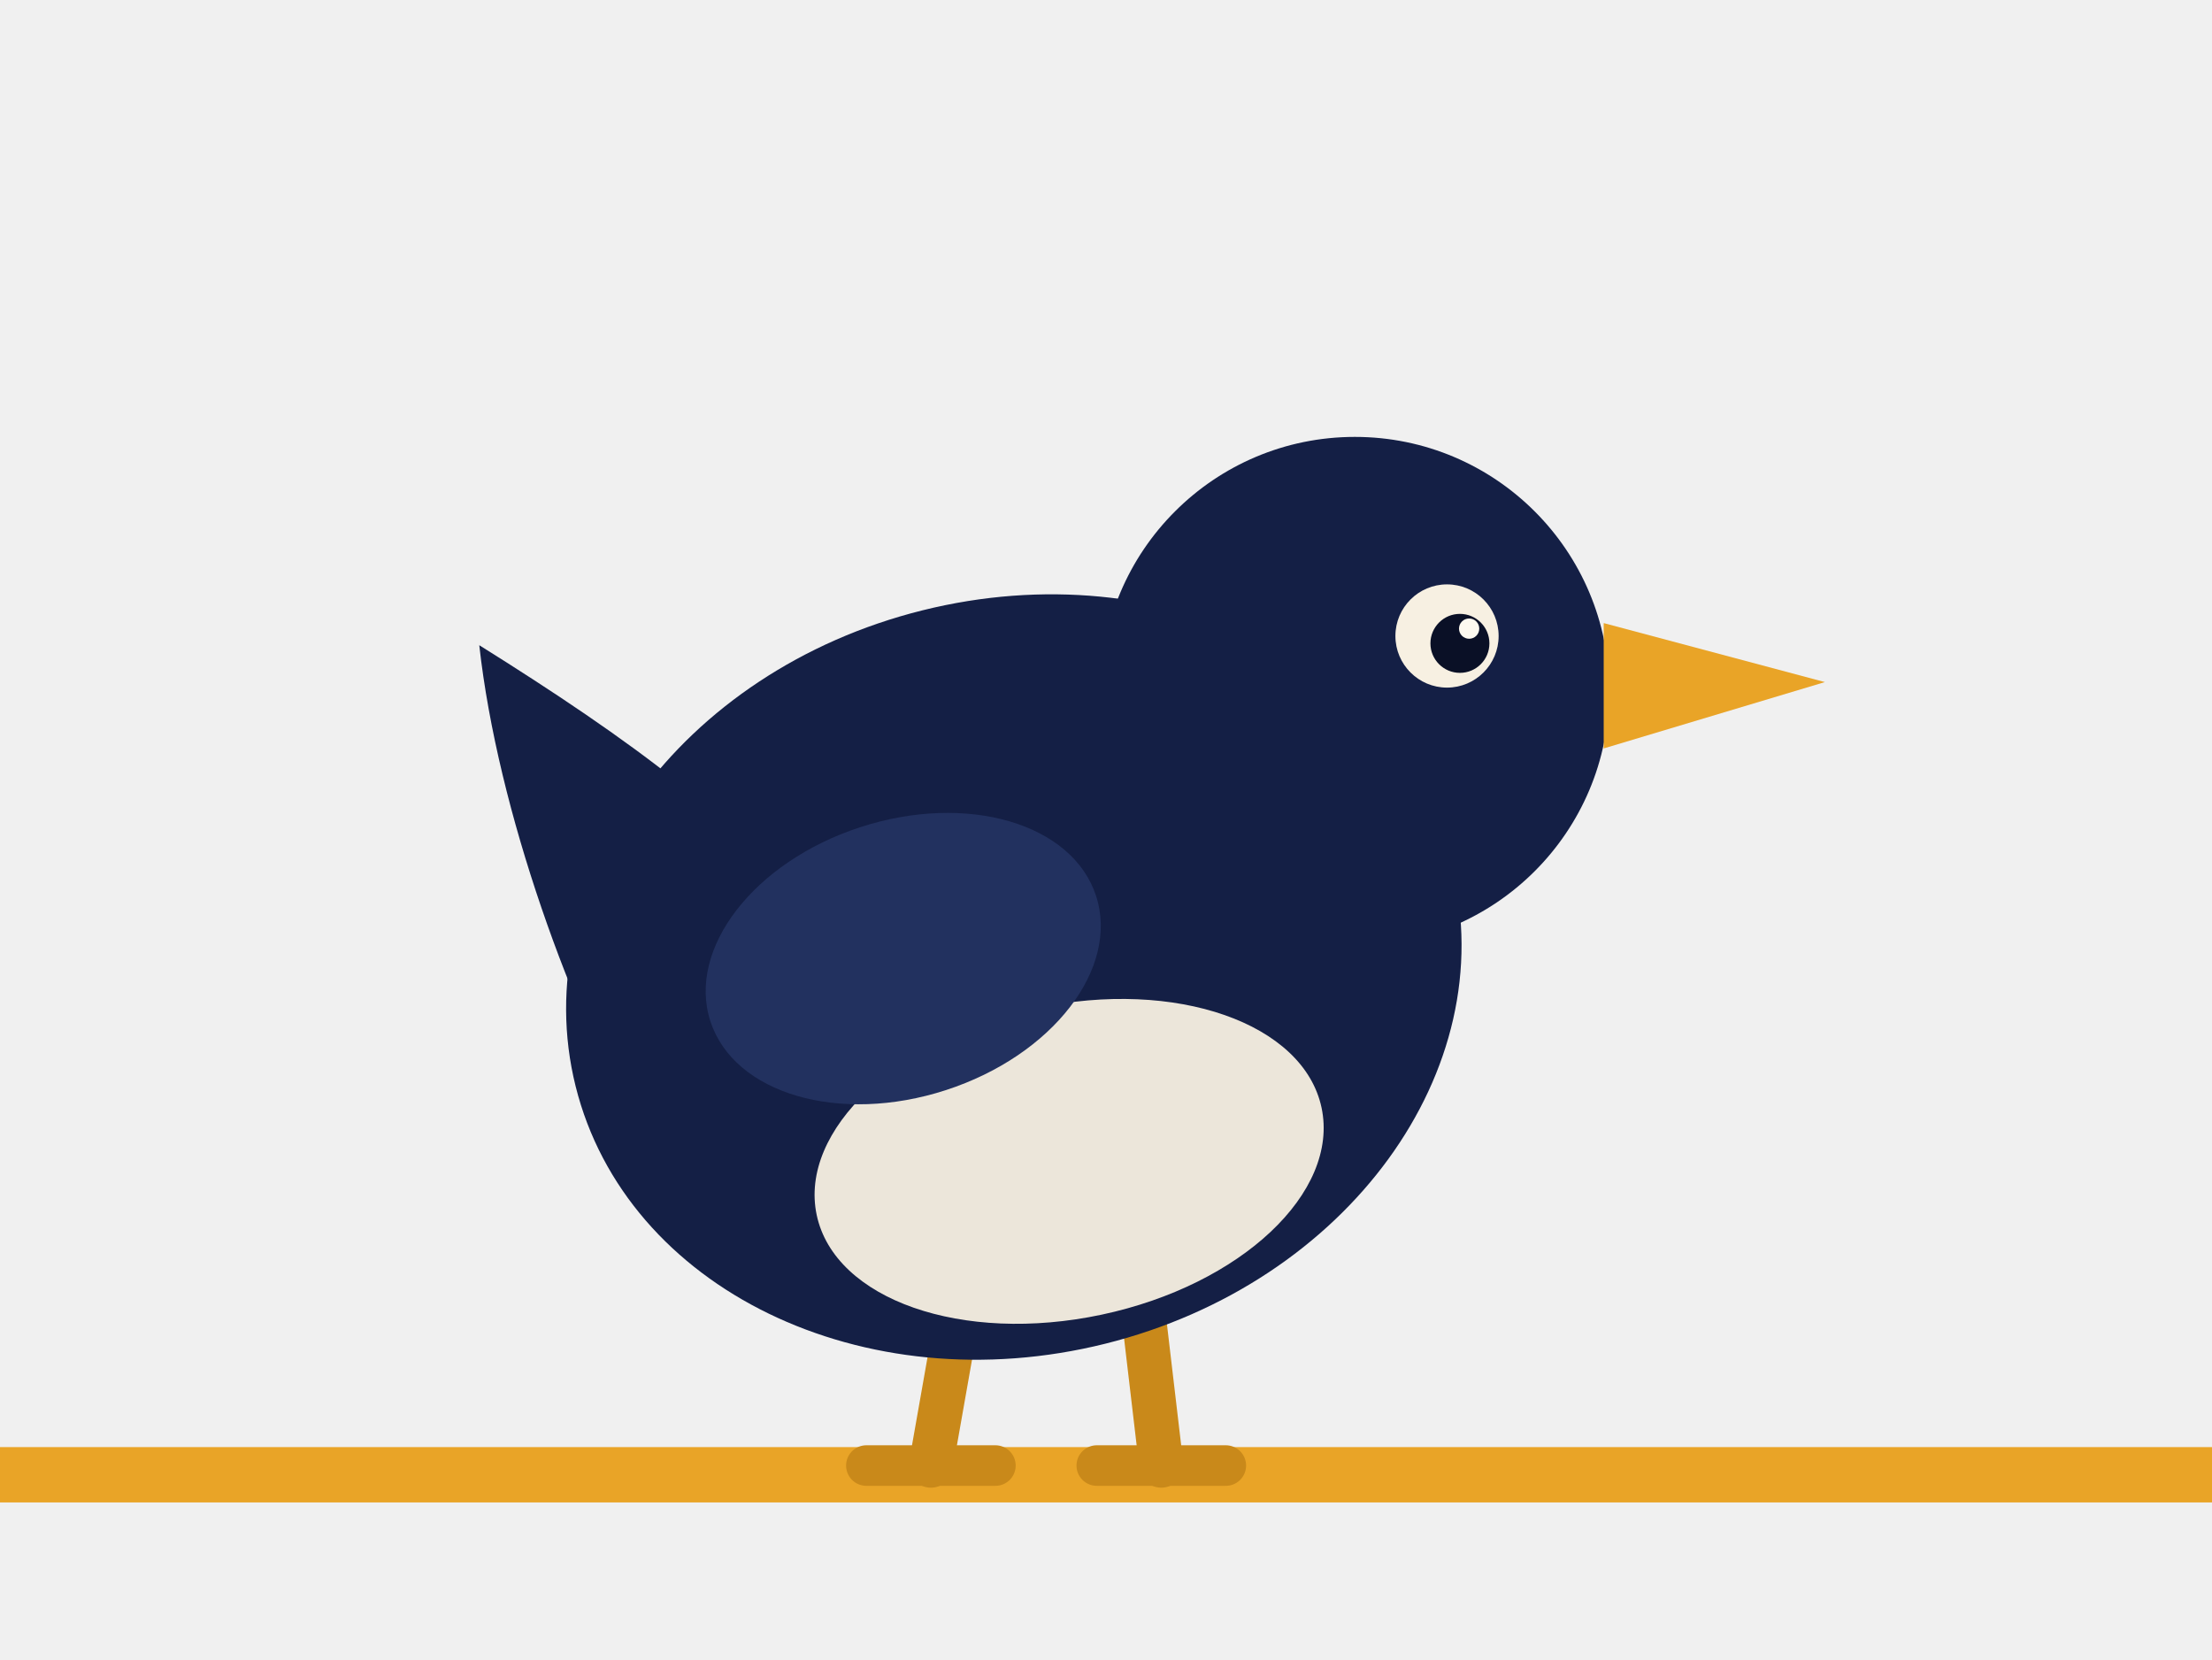
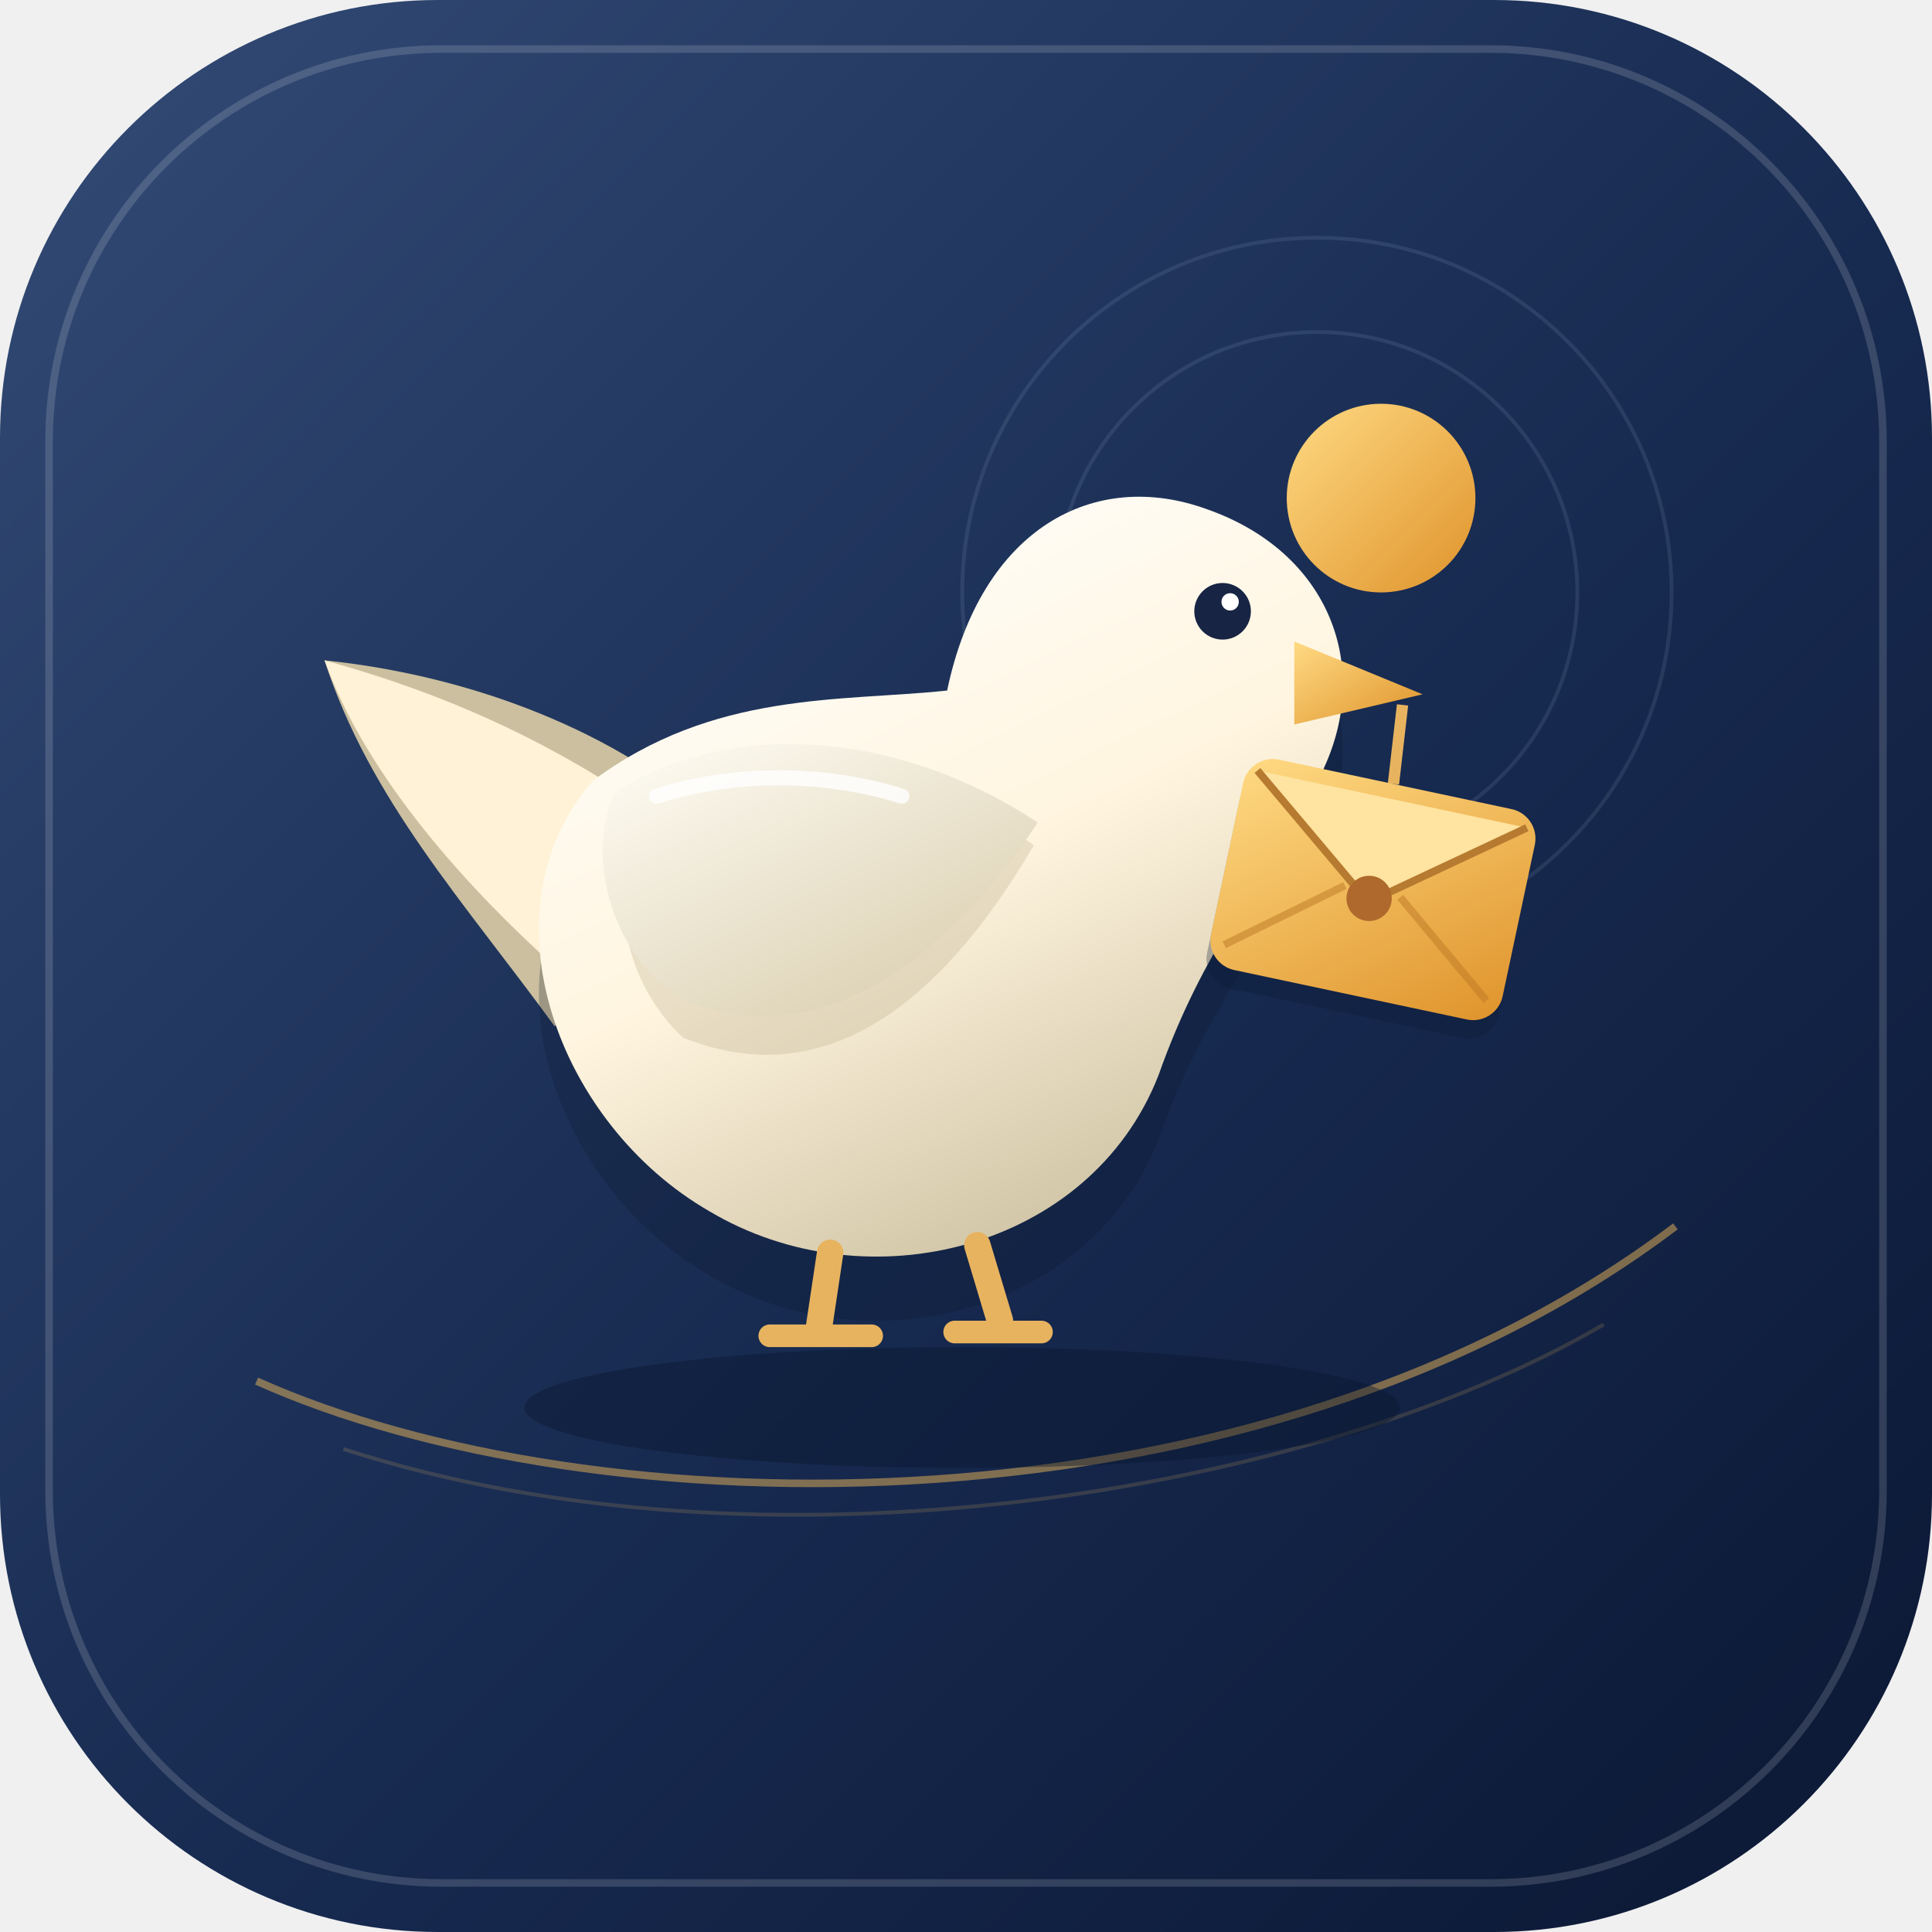
- <svg xmlns="http://www.w3.org/2000/svg" width="600" height="450" viewBox="0 0 120 90" role="img" aria-labelledby="title description">
-   <path d="M-4 80 H124" stroke="#E9A427" stroke-width="3" stroke-linecap="round" />
-   <path d="M52 71 L50.5 79.5 M62 71 L63 79.5" stroke="#C9891A" stroke-width="2.4" stroke-linecap="round" />
-   <path d="M47 79.5 H54 M59.5 79.5 H66.5" stroke="#C9891A" stroke-width="2.2" stroke-linecap="round" />
-   <g fill="#141F45">
-     <path d="M26 35 C 34 40, 41 45, 44 50 C 43 56, 40 61, 35 62 C 31 55, 27 44, 26 35 Z" />
-     <ellipse cx="55" cy="53" rx="24.5" ry="20.5" transform="rotate(-14 55 53)" />
-     <circle cx="65" cy="43" r="11" />
-     <circle cx="73.5" cy="37.5" r="13.8" />
+ <svg xmlns="http://www.w3.org/2000/svg" width="512" height="512" viewBox="0 0 512 512" role="img" aria-labelledby="title description">
+   <defs>
+     <linearGradient id="night" x1="0" y1="0" x2="1" y2="1">
+       <stop stop-color="#334B76" />
+       <stop offset=".55" stop-color="#172A50" />
+       <stop offset="1" stop-color="#0B1733" />
+     </linearGradient>
+     <linearGradient id="porcelain" x1=".2" y1="0" x2=".7" y2="1">
+       <stop stop-color="#FFFFFF" />
+       <stop offset=".52" stop-color="#FFF5DF" />
+       <stop offset="1" stop-color="#CBBF9F" />
+     </linearGradient>
+     <linearGradient id="wing" x1="0" y1="0" x2=".8" y2="1">
+       <stop stop-color="#FFFDF5" />
+       <stop offset="1" stop-color="#DACEAF" />
+     </linearGradient>
+     <linearGradient id="gold" x1="0" y1="0" x2="1" y2="1">
+       <stop stop-color="#FFDA83" />
+       <stop offset="1" stop-color="#DF932B" />
+     </linearGradient>
+   </defs>
+   <rect width="512" height="512" rx="116" fill="url(#night)" />
+   <rect x="13" y="13" width="486" height="486" rx="104" fill="none" stroke="#FFFFFF" stroke-opacity=".15" stroke-width="2" />
+   <circle cx="349" cy="157" r="94" fill="none" stroke="#A6BAD5" stroke-opacity=".13" />
+   <circle cx="349" cy="157" r="69" fill="none" stroke="#A6BAD5" stroke-opacity=".13" />
+   <circle cx="366" cy="132" r="25" fill="url(#gold)" />
+   <path d="M68 366C157 406 333 409 444 325" fill="none" stroke="#F4BB59" stroke-opacity=".48" stroke-width="2" />
+   <path d="M91 384C202 420 348 396 425 351" fill="none" stroke="#F4BB59" stroke-opacity=".16" />
+   <ellipse cx="255" cy="373" rx="116" ry="16" fill="#07132B" opacity=".4" />
+   <path d="M147 272C123 239 98 212 86 175C125 179 164 194 190 218Z" fill="#CBBF9F" />
+   <path d="M148 257C120 232 96 203 86 175C126 186 156 202 185 224Z" fill="#FFF2D6" />
+   <path d="M157 215C189 191 223 194 251 191C260 148 290 132 320 143C354 155 365 188 348 217C334 243 319 259 307 293C289 339 230 354 188 329C148 306 127 250 157 215Z" fill="#07132B" opacity=".24" transform="translate(0 9)" />
+   <path d="M157 207C189 183 223 186 251 183C260 140 290 124 320 135C354 147 365 180 348 209C334 235 319 251 307 285C289 331 230 346 188 321C148 298 127 242 157 207Z" fill="url(#porcelain)" />
+   <path d="M171 218C197 199 246 204 274 224C247 270 216 289 181 275C166 261 160 237 171 218Z" fill="#B9AB8B" opacity=".3" />
+   <path d="M163 210C194 190 239 194 275 218C252 253 218 279 184 266C164 258 154 228 163 210Z" fill="url(#wing)" />
+   <path d="M174 211C196 204 220 205 239 211" fill="none" stroke="#FFFFFF" stroke-opacity=".8" stroke-width="4" stroke-linecap="round" />
+   <path d="M343 170L377 184L343 192Z" fill="url(#gold)" />
+   <circle cx="324" cy="162" r="7.5" fill="#172443" />
+   <circle cx="326" cy="159.5" r="2.3" fill="#FFFFFF" />
+   <path d="M220 332L217 352M259 330L265 350" stroke="#E7B35F" stroke-width="7" stroke-linecap="round" />
+   <path d="M204 354H231M253 353H276" stroke="#E7B35F" stroke-width="6" stroke-linecap="round" />
+   <g transform="rotate(12 362 242)">
+     <path d="M360 186L362 207" stroke="#E7B35F" stroke-width="3" />
+     <rect x="323" y="207" width="79" height="57" rx="8" fill="#091831" opacity=".3" transform="translate(0 5)" />
+     <rect x="323" y="207" width="79" height="57" rx="8" fill="url(#gold)" />
+     <path d="M327 258L355 236M398 258L370 236" fill="none" stroke="#BC7925" stroke-opacity=".5" stroke-width="2" />
+     <path d="M326 211L362 239L399 211" fill="#FFE3A0" stroke="#B67B30" stroke-width="2" stroke-linejoin="round" />
+     <circle cx="362" cy="238" r="6" fill="#AF692D" />
  </g>
-   <ellipse cx="58" cy="63" rx="14" ry="8.5" transform="rotate(-12 58 63)" fill="#F7F0E2" opacity="0.95" />
-   <ellipse cx="49" cy="52" rx="11" ry="7.5" transform="rotate(-18 49 52)" fill="#22315F" />
-   <polygon points="87,33.8 99,37 87,40.6" fill="#E9A427" />
-   <circle cx="78.5" cy="34.5" r="2.8" fill="#F7F0E2" />
-   <circle cx="79.2" cy="34.9" r="1.6" fill="#0A1026" />
-   <circle cx="79.7" cy="34.1" r="0.55" fill="#FDF9F0" />
</svg>
